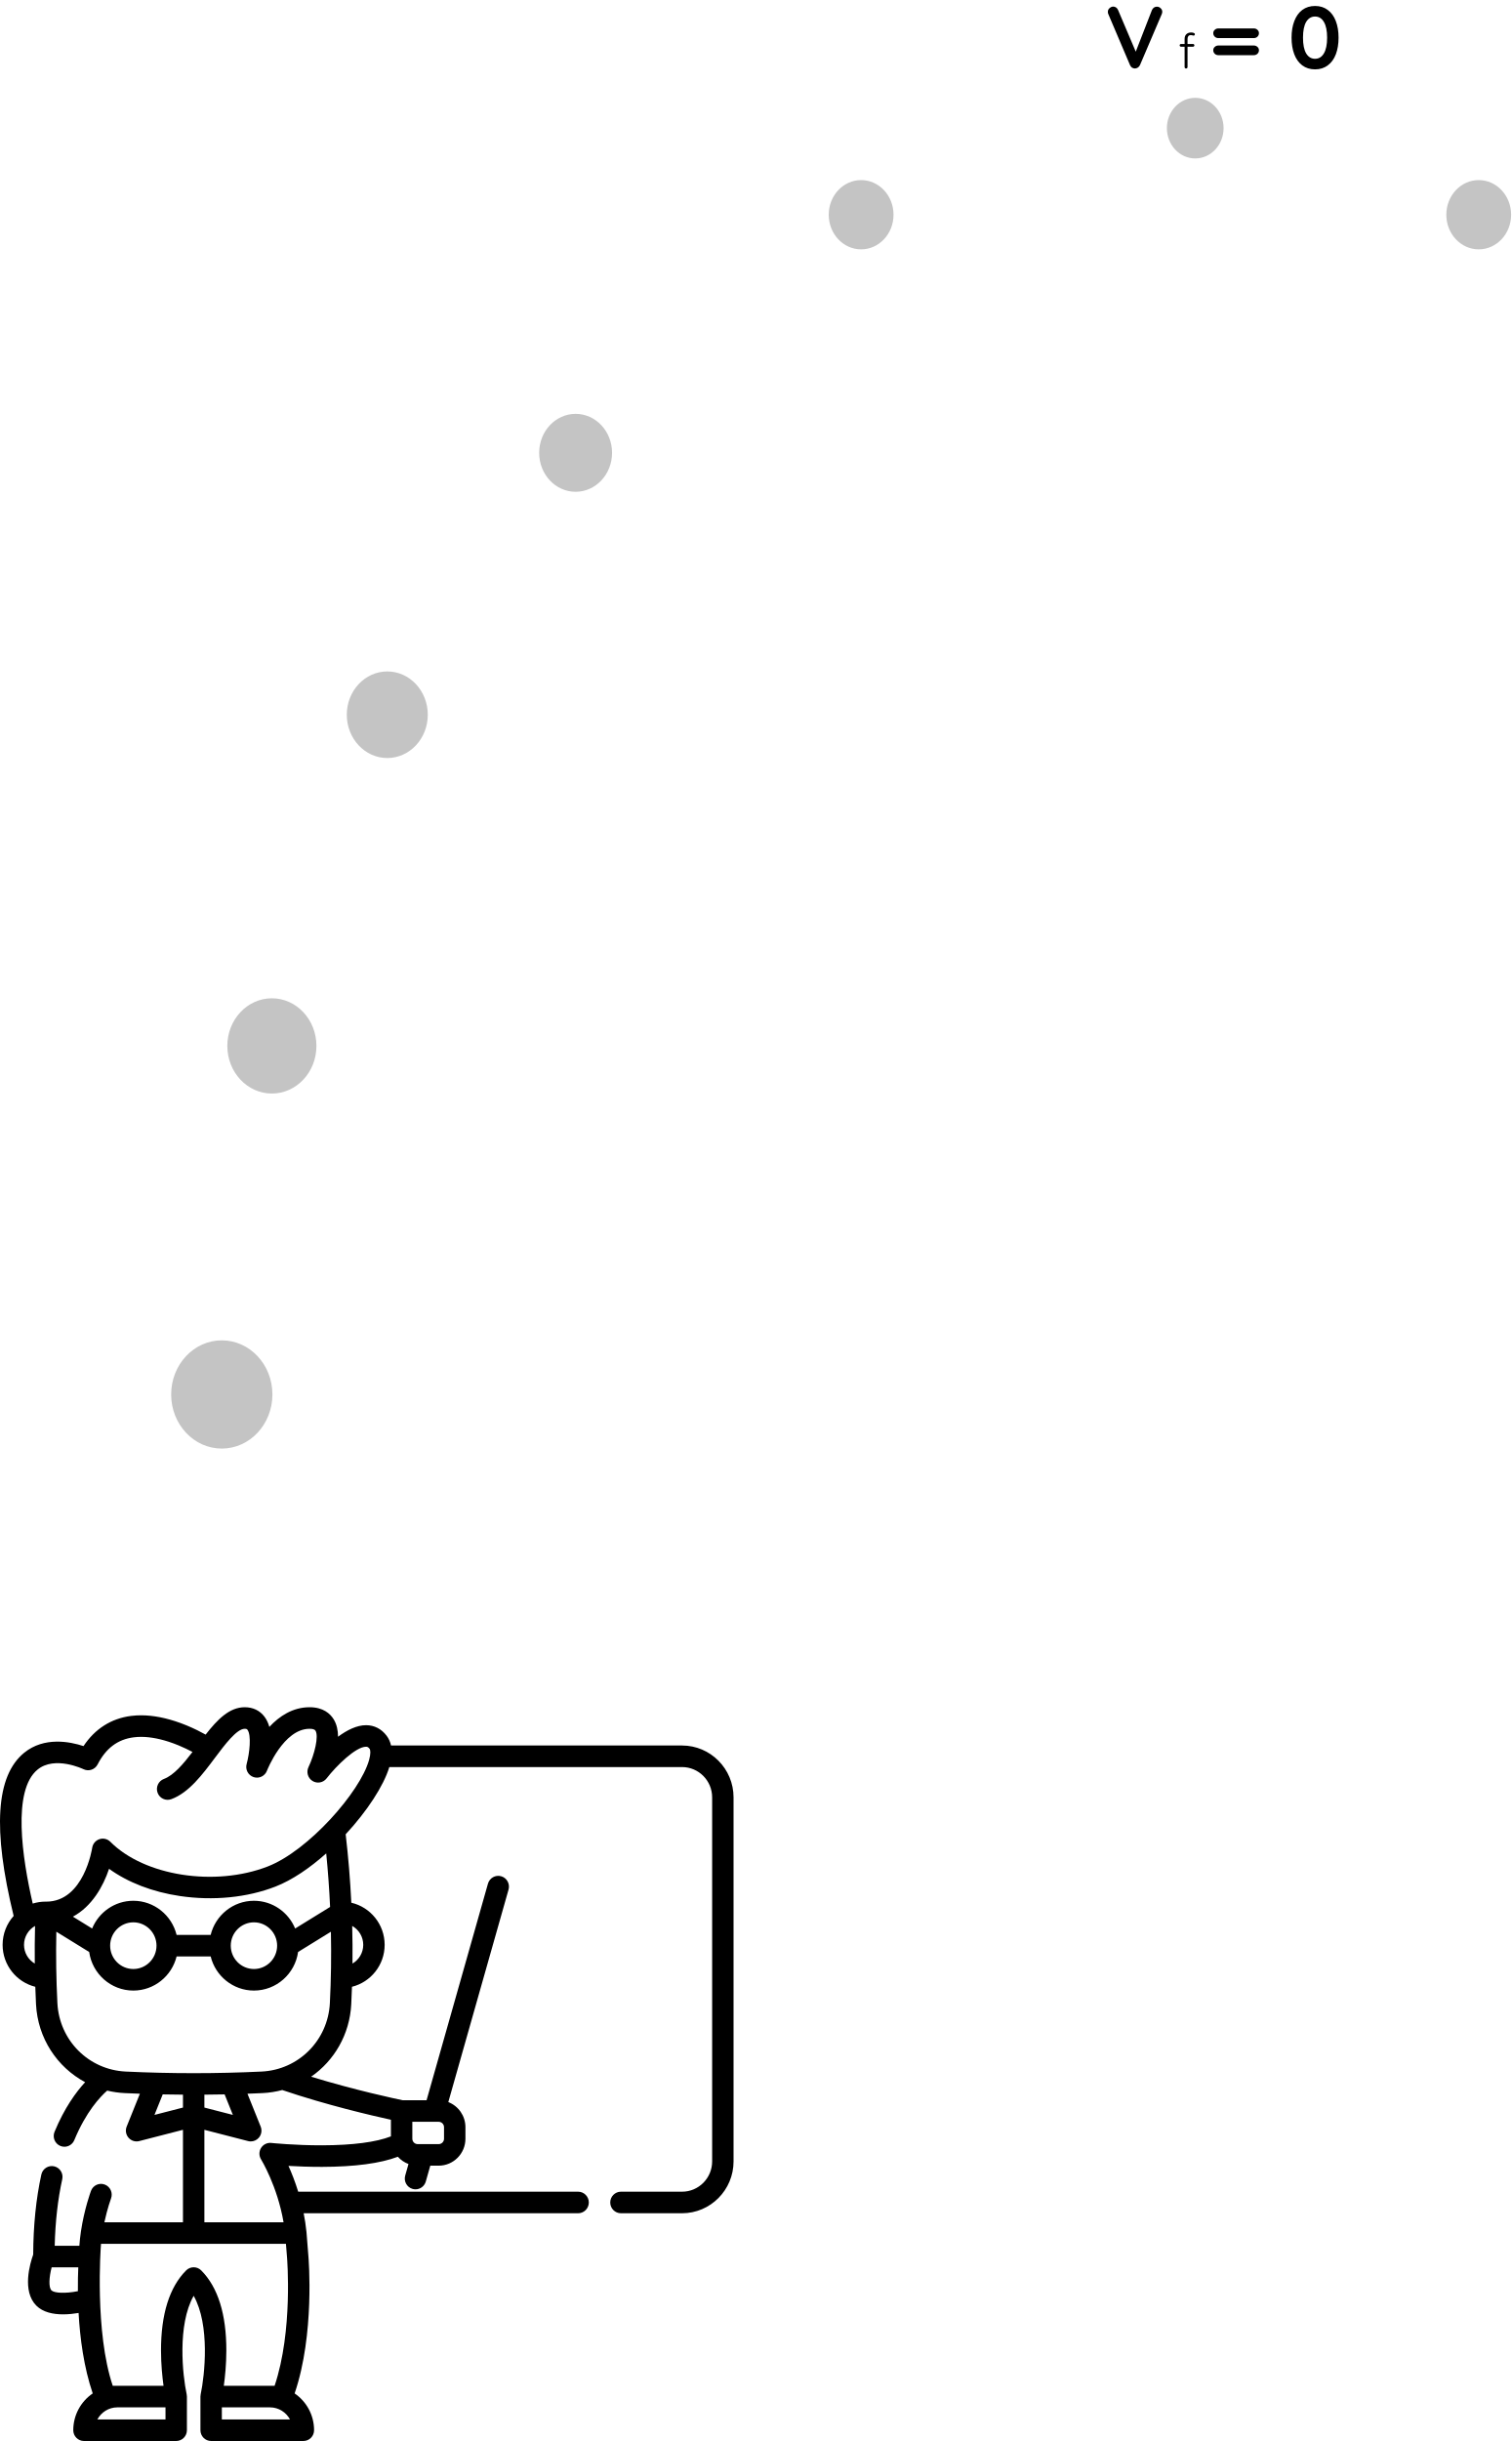
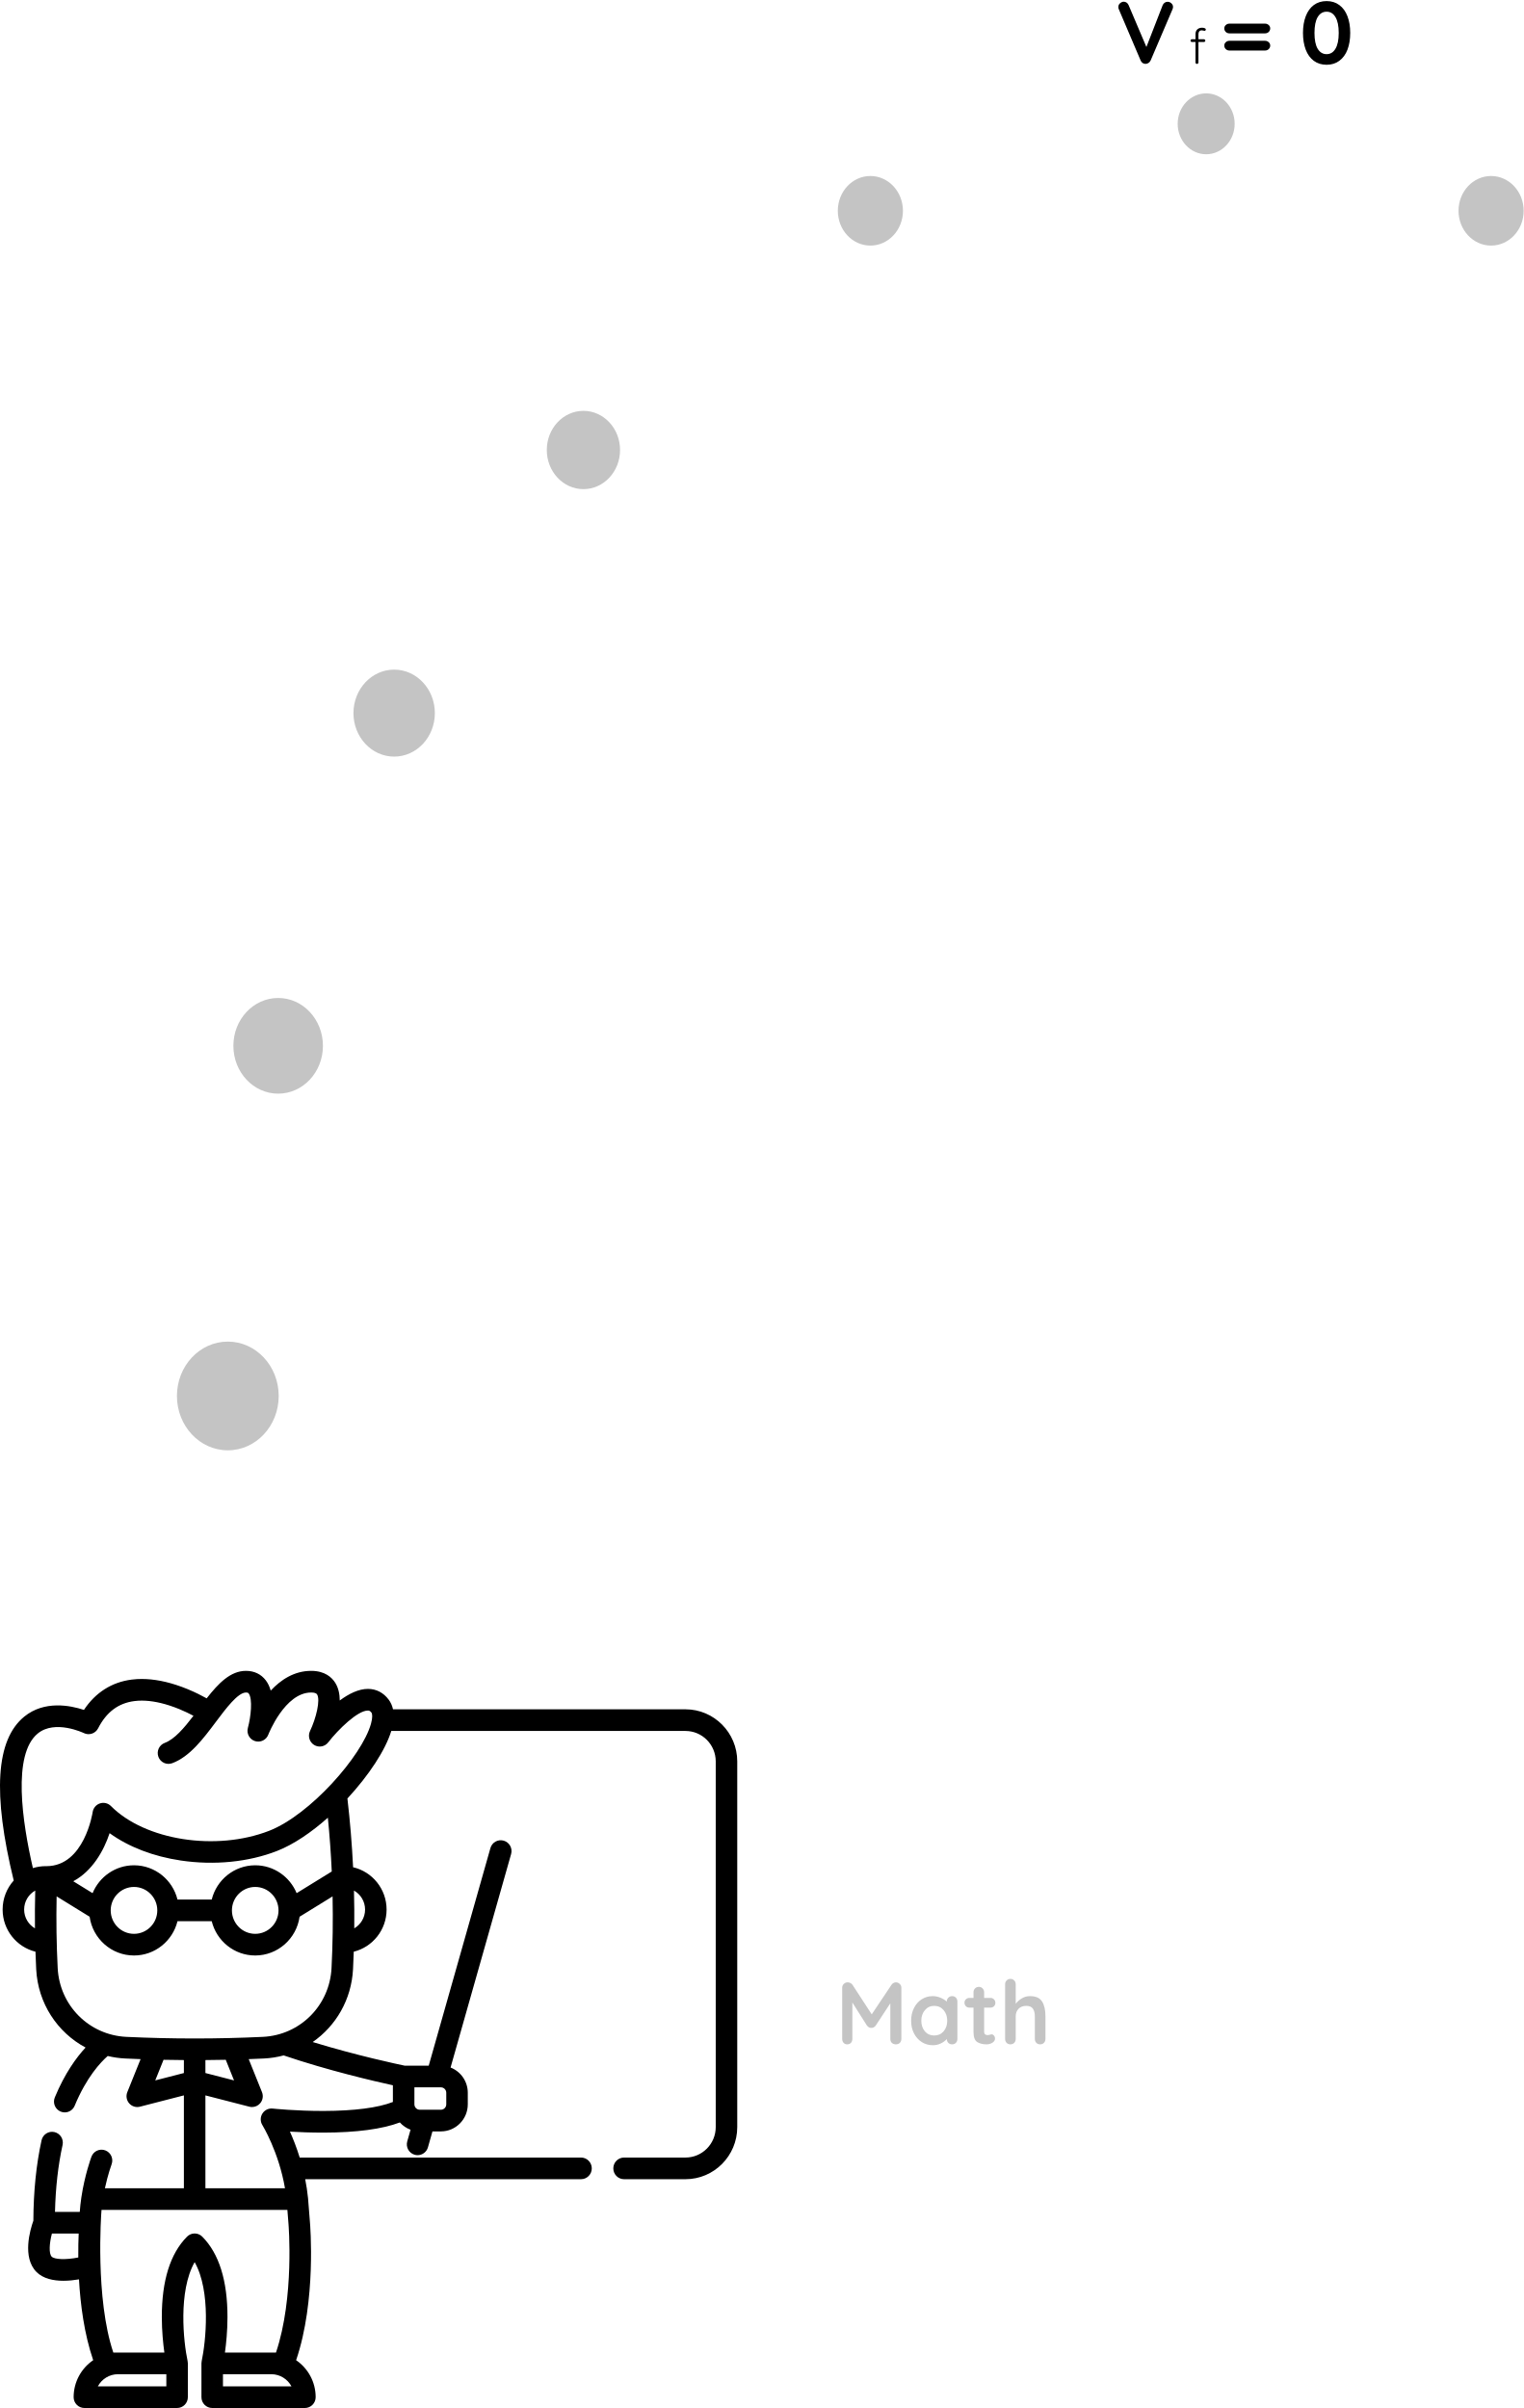
- <svg xmlns="http://www.w3.org/2000/svg" width="309" height="499" viewBox="0 0 309 499" fill="none">
-   <path d="M139.469 356.824H79.963C79.799 356.074 79.497 355.404 79.053 354.819C77.994 353.422 76.549 352.679 74.872 352.67C72.961 352.662 70.932 353.688 69.126 355.028C69.117 353.733 68.865 352.482 68.215 351.441C67.52 350.328 66.103 349 63.301 349C59.861 349 57.124 350.827 55.078 353.019C54.863 352.256 54.543 351.546 54.085 350.94C53.126 349.671 51.728 349 50.041 349C46.902 349 44.459 351.512 42.049 354.595C41.052 354.038 39.722 353.358 38.161 352.716C37.389 352.398 36.603 352.108 35.822 351.855C33.004 350.942 30.351 350.546 27.937 350.675C27.93 350.675 27.918 350.676 27.907 350.677C27.887 350.677 27.866 350.678 27.846 350.68C27.498 350.701 27.144 350.734 26.788 350.778C22.739 351.297 19.415 353.417 17.077 356.946C14.295 356.024 9.023 354.978 4.932 358.318C-0.837 363.029 -1.538 373.946 2.791 391.664C1.389 393.23 0.534 395.302 0.534 397.572C0.534 401.716 3.385 405.2 7.217 406.147C7.257 407.336 7.304 408.525 7.364 409.709C7.718 416.66 11.675 422.58 17.409 425.65C15.555 427.659 13.178 430.9 11.152 435.798C10.688 436.922 11.215 438.212 12.332 438.679C12.607 438.795 12.892 438.849 13.172 438.849C14.03 438.849 14.844 438.339 15.194 437.492C17.6 431.675 20.483 428.629 21.919 427.371C23.074 427.649 24.271 427.822 25.5 427.88C26.533 427.929 27.569 427.97 28.605 428.009L25.901 434.727C25.591 435.498 25.738 436.378 26.282 437.004C26.825 437.63 27.673 437.895 28.473 437.689L37.414 435.386V454.283H21.344C21.956 451.45 22.693 449.444 22.705 449.411C23.128 448.272 22.555 447.003 21.423 446.576C20.291 446.149 19.029 446.726 18.605 447.865C18.549 448.015 17.234 451.578 16.55 456.16C16.4 457.166 16.296 458.144 16.229 459.094H11.188C11.306 454.167 11.823 449.596 12.73 445.477C12.991 444.289 12.247 443.113 11.066 442.85C9.885 442.586 8.717 443.336 8.455 444.524C7.371 449.448 6.813 454.954 6.788 460.888C6.131 462.728 4.47 468.349 7.424 471.322C8.788 472.694 10.876 473.111 12.91 473.111C14.022 473.111 15.117 472.986 16.069 472.825C16.354 477.907 17.128 483.906 18.96 489.273C16.562 490.906 14.982 493.669 14.982 496.797C14.982 498.014 15.963 499 17.172 499H36.031C37.24 499 38.22 498.013 38.22 496.797V489.922C38.22 489.762 38.203 489.607 38.171 489.457C37.337 485.566 36.222 475.276 39.602 469.32C42.97 475.265 41.866 485.554 41.037 489.452C41.004 489.603 40.986 489.76 40.986 489.922V496.797C40.986 498.014 41.966 499 43.175 499H62.035C63.244 499 64.224 498.013 64.224 496.797C64.224 493.67 62.645 490.908 60.248 489.274C64.389 477.147 63.112 461.779 63.055 461.122L62.673 456.312C62.672 456.297 62.67 456.282 62.669 456.267C62.536 454.941 62.337 453.664 62.095 452.443H118.215C119.424 452.443 120.404 451.456 120.404 450.239C120.404 449.023 119.424 448.036 118.215 448.036H60.978C60.341 445.971 59.629 444.183 58.989 442.762C60.862 442.873 63.256 442.965 65.851 442.962C72.575 442.945 77.77 442.249 81.355 440.894C81.945 441.552 82.688 442.064 83.53 442.375L82.858 444.743C82.526 445.913 83.2 447.132 84.362 447.466C84.563 447.524 84.766 447.552 84.964 447.552C85.917 447.552 86.794 446.921 87.069 445.953L87.987 442.716H89.704C92.721 442.716 95.175 440.245 95.175 437.209V434.849C95.175 432.511 93.718 430.515 91.672 429.717L103.99 386.276C104.321 385.106 103.648 383.886 102.485 383.553C101.323 383.219 100.111 383.897 99.779 385.067L87.226 429.342H82.35C80.952 429.052 72.607 427.283 63.622 424.53C68.348 421.257 71.51 415.889 71.826 409.708C71.886 408.523 71.933 407.335 71.973 406.147C75.804 405.2 78.655 401.715 78.655 397.572C78.655 393.379 75.738 389.861 71.84 388.963C71.612 384.287 71.226 379.618 70.685 374.973C75.02 370.296 78.436 365.116 79.61 361.231H139.469C142.862 361.231 145.622 364.009 145.622 367.424V441.842C145.622 445.257 142.862 448.036 139.469 448.036H126.973C125.764 448.036 124.784 449.022 124.784 450.239C124.784 451.456 125.764 452.442 126.973 452.442H139.469C145.276 452.442 150 447.687 150 441.842V367.424C150 361.58 145.276 356.824 139.469 356.824ZM66.706 378.881C67.068 382.52 67.333 386.172 67.5 389.827L60.352 394.236C58.98 390.91 55.721 388.565 51.927 388.565C47.654 388.565 44.06 391.54 43.077 395.539H36.112C35.129 391.54 31.535 388.565 27.262 388.565C23.468 388.565 20.209 390.91 18.838 394.236L14.907 391.811C18.773 389.745 21.104 385.635 22.301 382.031C26.163 384.824 31.179 386.764 36.79 387.595C43.595 388.602 50.535 387.915 56.335 385.66C59.743 384.334 63.355 381.862 66.706 378.881ZM56.667 397.742C56.667 400.373 54.541 402.512 51.927 402.512C49.314 402.512 47.188 400.373 47.188 397.742C47.188 395.112 49.314 392.972 51.927 392.972C54.541 392.972 56.667 395.112 56.667 397.742ZM32.002 397.742C32.002 400.373 29.875 402.512 27.262 402.512C24.649 402.512 22.523 400.373 22.523 397.742C22.523 395.112 24.649 392.972 27.262 392.972C29.875 392.972 32.002 395.112 32.002 397.742ZM4.912 397.572C4.912 395.913 5.824 394.467 7.168 393.709C7.102 396.267 7.083 398.834 7.111 401.398C5.799 400.631 4.912 399.205 4.912 397.572ZM31.586 432.339L33.274 428.143C34.653 428.172 36.033 428.19 37.414 428.2V430.838L31.586 432.339ZM45.931 428.143L47.619 432.339L41.793 430.838V428.2C43.173 428.19 44.553 428.172 45.931 428.143ZM10.52 468.206C9.906 467.588 10.04 465.475 10.563 463.501H16.008C15.953 464.747 15.909 466.42 15.926 468.372C13.336 468.888 11.076 468.766 10.52 468.206ZM19.91 494.593C20.692 493.129 22.227 492.13 23.99 492.125H33.842V494.593H19.91ZM45.365 494.593V492.125H55.217C56.98 492.13 58.515 493.129 59.297 494.593H45.365ZM45.766 487.718C46.016 485.918 46.279 483.362 46.283 480.531C46.294 473.088 44.568 467.57 41.152 464.132C40.741 463.718 40.184 463.486 39.604 463.486C39.023 463.486 38.466 463.718 38.056 464.132C34.639 467.571 32.913 473.088 32.924 480.531C32.929 483.362 33.191 485.918 33.441 487.718L23.056 487.718C19.355 476.738 20.571 459.595 20.656 458.69H58.47L58.693 461.489C58.706 461.644 59.934 476.497 56.151 487.718L45.766 487.718ZM90.797 437.209C90.797 437.815 90.306 438.309 89.704 438.309H86.31C86.298 438.309 86.286 438.309 86.273 438.309H85.408C84.805 438.309 84.315 437.815 84.315 437.209V433.749H89.704C90.306 433.749 90.797 434.242 90.797 434.849V437.209ZM79.937 433.331V436.728C76.923 437.907 72.115 438.536 65.882 438.555C60.267 438.571 55.515 438.073 55.468 438.068C54.635 437.979 53.827 438.378 53.382 439.092C52.938 439.806 52.939 440.714 53.382 441.428C53.418 441.487 56.712 446.87 57.983 454.283H41.793V435.387L50.733 437.689C50.912 437.736 51.094 437.758 51.275 437.758C51.898 437.758 52.502 437.49 52.923 437.005C53.467 436.379 53.614 435.498 53.304 434.728L50.601 428.008C51.631 427.97 52.661 427.929 53.688 427.88C55.077 427.815 56.423 427.597 57.716 427.253C66.724 430.314 76.125 432.496 79.937 433.331ZM67.453 409.483C67.064 417.103 61.058 423.119 53.482 423.478C44.266 423.916 34.921 423.916 25.706 423.478C18.13 423.119 12.124 417.103 11.737 409.483C11.49 404.648 11.419 399.756 11.52 394.891L18.236 399.033C18.862 403.484 22.67 406.92 27.262 406.92C31.535 406.92 35.129 403.945 36.112 399.946H43.077C44.06 403.945 47.654 406.92 51.927 406.92C56.52 406.92 60.328 403.484 60.953 399.033L67.666 394.893C67.769 399.767 67.7 404.638 67.453 409.483ZM74.277 397.572C74.277 399.205 73.39 400.632 72.078 401.398C72.105 398.837 72.086 396.272 72.019 393.707C73.364 394.465 74.277 395.912 74.277 397.572ZM75.477 359.773C73.631 366.354 63.049 378.324 54.756 381.549C43.946 385.753 29.505 383.491 22.566 376.506C21.981 375.917 21.115 375.711 20.329 375.973C19.544 376.235 18.972 376.921 18.852 377.746C18.836 377.856 17.165 388.742 9.449 388.742C9.447 388.742 9.444 388.742 9.442 388.742C9.397 388.741 9.352 388.739 9.307 388.739C8.397 388.739 7.519 388.879 6.693 389.139C4.526 379.753 2.478 366.024 7.678 361.751C11.199 358.858 16.999 361.632 17.051 361.657C18.122 362.187 19.416 361.757 19.963 360.69C21.659 357.381 24.073 355.569 27.333 355.152C27.581 355.121 27.831 355.097 28.079 355.081C28.117 355.08 28.155 355.078 28.192 355.075C30.066 354.978 32.183 355.306 34.481 356.05C35.153 356.268 35.834 356.519 36.505 356.795C37.602 357.247 38.575 357.723 39.362 358.143C37.462 360.627 35.511 362.918 33.521 363.658C32.386 364.079 31.806 365.347 32.225 366.488C32.644 367.63 33.904 368.213 35.037 367.792C38.623 366.459 41.34 362.832 43.968 359.324C45.943 356.688 48.401 353.407 50.041 353.407C50.449 353.407 50.533 353.518 50.6 353.607C51.437 354.712 51.041 358.381 50.434 360.603C50.121 361.738 50.75 362.92 51.863 363.286C52.975 363.652 54.177 363.072 54.591 361.971C54.623 361.885 57.958 353.407 63.302 353.407C63.945 353.407 64.351 353.534 64.508 353.786C65.218 354.918 64.324 358.626 63.08 361.243C62.595 362.258 62.949 363.478 63.899 364.071C64.851 364.665 66.093 364.441 66.78 363.552C68.803 360.938 72.76 357.077 74.842 357.077H74.851C75.067 357.078 75.284 357.11 75.572 357.491C75.755 357.733 75.841 358.476 75.477 359.773Z" fill="black" />
-   <ellipse cx="55.594" cy="213.811" rx="9.109" ry="9.735" fill="#C4C4C4" />
-   <ellipse cx="45.352" cy="285.062" rx="10.352" ry="11.062" fill="#C4C4C4" />
-   <ellipse cx="79.195" cy="146.11" rx="8.281" ry="8.85" fill="#C4C4C4" />
-   <ellipse cx="117.703" cy="92.569" rx="7.453" ry="7.965" fill="#C4C4C4" />
-   <ellipse cx="176.086" cy="43.894" rx="6.625" ry="7.08" fill="#C4C4C4" />
-   <ellipse cx="244.406" cy="26.195" rx="5.797" ry="6.195" fill="#C4C4C4" />
-   <ellipse cx="302.375" cy="43.894" rx="6.625" ry="7.08" fill="#C4C4C4" />
-   <path d="M236.548 1.364C236.848 1.364 237.106 1.466 237.322 1.67C237.55 1.874 237.664 2.12 237.664 2.408C237.664 2.564 237.628 2.726 237.556 2.894L233.11 13.298C233.002 13.526 232.852 13.7 232.66 13.82C232.468 13.94 232.264 14 232.048 14C231.844 13.988 231.652 13.928 231.472 13.82C231.304 13.7 231.172 13.532 231.076 13.316L226.63 2.876C226.57 2.756 226.54 2.606 226.54 2.426C226.54 2.102 226.66 1.844 226.9 1.652C227.14 1.448 227.386 1.346 227.638 1.346C227.842 1.346 228.034 1.406 228.214 1.526C228.394 1.646 228.532 1.82 228.628 2.048L232.246 10.562L235.558 2.048C235.654 1.832 235.792 1.664 235.972 1.544C236.152 1.424 236.344 1.364 236.548 1.364ZM243.504 7.17C243.29 7.17 243.124 7.24 243.004 7.38C242.89 7.52 242.834 7.713 242.834 7.96V8.99H243.954C244.027 8.99 244.09 9.017 244.144 9.07C244.204 9.123 244.234 9.19 244.234 9.27C244.234 9.35 244.204 9.417 244.144 9.47C244.09 9.523 244.027 9.55 243.954 9.55H242.834V13.7C242.834 13.787 242.804 13.86 242.744 13.92C242.69 13.973 242.62 14 242.534 14C242.447 14 242.374 13.973 242.314 13.92C242.26 13.86 242.234 13.787 242.234 13.7V9.55H241.504C241.424 9.55 241.357 9.523 241.304 9.47C241.25 9.41 241.224 9.343 241.224 9.27C241.224 9.183 241.25 9.117 241.304 9.07C241.357 9.017 241.424 8.99 241.504 8.99H242.234V7.96C242.234 7.54 242.354 7.217 242.594 6.99C242.84 6.757 243.167 6.64 243.574 6.64C243.76 6.64 243.934 6.67 244.094 6.73C244.254 6.783 244.334 6.873 244.334 7C244.334 7.08 244.307 7.147 244.254 7.2C244.2 7.253 244.14 7.28 244.074 7.28C244.014 7.28 243.94 7.263 243.854 7.23C243.707 7.19 243.59 7.17 243.504 7.17ZM249.155 7.79C248.855 7.79 248.603 7.694 248.399 7.502C248.195 7.298 248.093 7.058 248.093 6.782C248.093 6.506 248.195 6.278 248.399 6.098C248.603 5.906 248.855 5.81 249.155 5.81H256.373C256.673 5.81 256.925 5.906 257.129 6.098C257.333 6.278 257.435 6.506 257.435 6.782C257.435 7.058 257.333 7.298 257.129 7.502C256.925 7.694 256.673 7.79 256.373 7.79H249.155ZM249.155 11.282C248.855 11.282 248.603 11.186 248.399 10.994C248.195 10.79 248.093 10.55 248.093 10.274C248.093 9.998 248.195 9.77 248.399 9.59C248.603 9.398 248.855 9.302 249.155 9.302H256.373C256.673 9.302 256.925 9.398 257.129 9.59C257.333 9.77 257.435 9.998 257.435 10.274C257.435 10.55 257.333 10.79 257.129 10.994C256.925 11.186 256.673 11.282 256.373 11.282H249.155ZM268.909 14.18C267.901 14.18 267.031 13.91 266.299 13.37C265.579 12.83 265.033 12.074 264.661 11.102C264.289 10.118 264.103 8.984 264.103 7.7C264.103 6.416 264.289 5.288 264.661 4.316C265.033 3.332 265.579 2.57 266.299 2.03C267.031 1.49 267.901 1.22 268.909 1.22C269.917 1.22 270.781 1.49 271.501 2.03C272.233 2.57 272.785 3.332 273.157 4.316C273.529 5.288 273.715 6.416 273.715 7.7C273.715 8.984 273.529 10.118 273.157 11.102C272.785 12.074 272.233 12.83 271.501 13.37C270.781 13.91 269.917 14.18 268.909 14.18ZM268.909 12.02C269.677 12.02 270.277 11.654 270.709 10.922C271.153 10.19 271.375 9.116 271.375 7.7C271.375 6.284 271.153 5.21 270.709 4.478C270.277 3.746 269.677 3.38 268.909 3.38C268.141 3.38 267.535 3.746 267.091 4.478C266.659 5.21 266.443 6.284 266.443 7.7C266.443 9.116 266.659 10.19 267.091 10.922C267.535 11.654 268.141 12.02 268.909 12.02Z" fill="black" />
+ <svg xmlns="http://www.w3.org/2000/svg" width="310" height="490" viewBox="0 0 310 490" fill="none">
+   <path d="M139.469 347.824H79.963C79.799 347.074 79.497 346.404 79.053 345.819C77.994 344.422 76.549 343.679 74.872 343.67C72.961 343.662 70.932 344.688 69.126 346.028C69.117 344.733 68.865 343.482 68.215 342.441C67.52 341.328 66.103 340 63.301 340C59.861 340 57.124 341.827 55.078 344.019C54.863 343.256 54.543 342.546 54.085 341.94C53.126 340.671 51.728 340 50.041 340C46.902 340 44.459 342.512 42.049 345.595C41.052 345.038 39.722 344.358 38.161 343.716C37.389 343.398 36.603 343.108 35.822 342.855C33.004 341.942 30.351 341.546 27.937 341.675C27.93 341.675 27.918 341.676 27.907 341.677C27.887 341.677 27.866 341.678 27.846 341.68C27.498 341.701 27.144 341.734 26.788 341.778C22.739 342.297 19.415 344.417 17.077 347.946C14.295 347.024 9.023 345.978 4.932 349.318C-0.837 354.029 -1.538 364.946 2.791 382.664C1.389 384.23 0.534 386.302 0.534 388.572C0.534 392.716 3.385 396.2 7.217 397.147C7.257 398.336 7.304 399.525 7.364 400.709C7.718 407.66 11.675 413.58 17.409 416.65C15.555 418.659 13.178 421.9 11.152 426.798C10.688 427.922 11.215 429.212 12.332 429.679C12.607 429.795 12.892 429.849 13.172 429.849C14.03 429.849 14.844 429.339 15.194 428.492C17.6 422.675 20.483 419.629 21.919 418.371C23.074 418.649 24.271 418.822 25.5 418.88C26.533 418.929 27.569 418.97 28.605 419.009L25.901 425.727C25.591 426.498 25.738 427.378 26.282 428.004C26.825 428.63 27.673 428.895 28.473 428.689L37.414 426.386V445.283H21.344C21.956 442.45 22.693 440.444 22.705 440.411C23.128 439.272 22.555 438.003 21.423 437.576C20.291 437.149 19.029 437.726 18.605 438.865C18.549 439.015 17.234 442.578 16.55 447.16C16.4 448.166 16.296 449.144 16.229 450.094H11.188C11.306 445.167 11.823 440.596 12.73 436.477C12.991 435.289 12.247 434.113 11.066 433.85C9.885 433.586 8.717 434.336 8.455 435.524C7.371 440.448 6.813 445.954 6.788 451.888C6.131 453.728 4.47 459.349 7.424 462.322C8.788 463.694 10.876 464.111 12.91 464.111C14.022 464.111 15.117 463.986 16.069 463.825C16.354 468.907 17.128 474.906 18.96 480.273C16.562 481.906 14.982 484.669 14.982 487.797C14.982 489.014 15.963 490 17.172 490H36.031C37.24 490 38.22 489.013 38.22 487.797V480.922C38.22 480.762 38.203 480.607 38.171 480.457C37.337 476.566 36.222 466.276 39.602 460.32C42.97 466.265 41.866 476.554 41.037 480.452C41.004 480.603 40.986 480.76 40.986 480.922V487.797C40.986 489.014 41.966 490 43.175 490H62.035C63.244 490 64.224 489.013 64.224 487.797C64.224 484.67 62.645 481.908 60.248 480.274C64.389 468.147 63.112 452.779 63.055 452.122L62.673 447.312C62.672 447.297 62.67 447.282 62.669 447.267C62.536 445.941 62.337 444.664 62.095 443.443H118.215C119.424 443.443 120.404 442.456 120.404 441.239C120.404 440.023 119.424 439.036 118.215 439.036H60.978C60.341 436.971 59.629 435.183 58.989 433.762C60.862 433.873 63.256 433.965 65.851 433.962C72.575 433.945 77.77 433.249 81.355 431.894C81.945 432.552 82.688 433.064 83.53 433.375L82.858 435.743C82.526 436.913 83.2 438.132 84.362 438.466C84.563 438.524 84.766 438.552 84.964 438.552C85.917 438.552 86.794 437.921 87.069 436.953L87.987 433.716H89.704C92.721 433.716 95.175 431.245 95.175 428.209V425.849C95.175 423.511 93.718 421.515 91.672 420.717L103.99 377.276C104.321 376.106 103.648 374.886 102.485 374.553C101.323 374.219 100.111 374.897 99.779 376.067L87.226 420.342H82.35C80.952 420.052 72.607 418.283 63.622 415.53C68.348 412.257 71.51 406.889 71.826 400.708C71.886 399.523 71.933 398.335 71.973 397.147C75.804 396.2 78.655 392.715 78.655 388.572C78.655 384.379 75.738 380.861 71.84 379.963C71.612 375.287 71.226 370.618 70.685 365.973C75.02 361.296 78.436 356.116 79.61 352.231H139.469C142.862 352.231 145.622 355.009 145.622 358.424V432.842C145.622 436.257 142.862 439.036 139.469 439.036H126.973C125.764 439.036 124.784 440.022 124.784 441.239C124.784 442.456 125.764 443.442 126.973 443.442H139.469C145.276 443.442 150 438.687 150 432.842V358.424C150 352.58 145.276 347.824 139.469 347.824ZM66.706 369.881C67.068 373.52 67.333 377.172 67.5 380.827L60.352 385.236C58.98 381.91 55.721 379.565 51.927 379.565C47.654 379.565 44.06 382.54 43.077 386.539H36.112C35.129 382.54 31.535 379.565 27.262 379.565C23.468 379.565 20.209 381.91 18.838 385.236L14.907 382.811C18.773 380.745 21.104 376.635 22.301 373.031C26.163 375.824 31.179 377.764 36.79 378.595C43.595 379.602 50.535 378.915 56.335 376.66C59.743 375.334 63.355 372.862 66.706 369.881ZM56.667 388.742C56.667 391.373 54.541 393.512 51.927 393.512C49.314 393.512 47.188 391.373 47.188 388.742C47.188 386.112 49.314 383.972 51.927 383.972C54.541 383.972 56.667 386.112 56.667 388.742ZM32.002 388.742C32.002 391.373 29.875 393.512 27.262 393.512C24.649 393.512 22.523 391.373 22.523 388.742C22.523 386.112 24.649 383.972 27.262 383.972C29.875 383.972 32.002 386.112 32.002 388.742ZM4.912 388.572C4.912 386.913 5.824 385.467 7.168 384.709C7.102 387.267 7.083 389.834 7.111 392.398C5.799 391.631 4.912 390.205 4.912 388.572ZM31.586 423.339L33.274 419.143C34.653 419.172 36.033 419.19 37.414 419.2V421.838L31.586 423.339ZM45.931 419.143L47.619 423.339L41.793 421.838V419.2C43.173 419.19 44.553 419.172 45.931 419.143ZM10.52 459.206C9.906 458.588 10.04 456.475 10.563 454.501H16.008C15.953 455.747 15.909 457.42 15.926 459.372C13.336 459.888 11.076 459.766 10.52 459.206ZM19.91 485.593C20.692 484.129 22.227 483.13 23.99 483.125H33.842V485.593H19.91ZM45.365 485.593V483.125H55.217C56.98 483.13 58.515 484.129 59.297 485.593H45.365ZM45.766 478.718C46.016 476.918 46.279 474.362 46.283 471.531C46.294 464.088 44.568 458.57 41.152 455.132C40.741 454.718 40.184 454.486 39.604 454.486C39.023 454.486 38.466 454.718 38.056 455.132C34.639 458.571 32.913 464.088 32.924 471.531C32.929 474.362 33.191 476.918 33.441 478.718L23.056 478.718C19.355 467.738 20.571 450.595 20.656 449.69H58.47L58.693 452.489C58.706 452.644 59.934 467.497 56.151 478.718L45.766 478.718ZM90.797 428.209C90.797 428.815 90.306 429.309 89.704 429.309H86.31C86.298 429.309 86.286 429.309 86.273 429.309H85.408C84.805 429.309 84.315 428.815 84.315 428.209V424.749H89.704C90.306 424.749 90.797 425.242 90.797 425.849V428.209ZM79.937 424.331V427.728C76.923 428.907 72.115 429.536 65.882 429.555C60.267 429.571 55.515 429.073 55.468 429.068C54.635 428.979 53.827 429.378 53.382 430.092C52.938 430.806 52.939 431.714 53.382 432.428C53.418 432.487 56.712 437.87 57.983 445.283H41.793V426.387L50.733 428.689C50.912 428.736 51.094 428.758 51.275 428.758C51.898 428.758 52.502 428.49 52.923 428.005C53.467 427.379 53.614 426.498 53.304 425.728L50.601 419.008C51.631 418.97 52.661 418.929 53.688 418.88C55.077 418.815 56.423 418.597 57.716 418.253C66.724 421.314 76.125 423.496 79.937 424.331ZM67.453 400.483C67.064 408.103 61.058 414.119 53.482 414.478C44.266 414.916 34.921 414.916 25.706 414.478C18.13 414.119 12.124 408.103 11.737 400.483C11.49 395.648 11.419 390.756 11.52 385.891L18.236 390.033C18.862 394.484 22.67 397.92 27.262 397.92C31.535 397.92 35.129 394.945 36.112 390.946H43.077C44.06 394.945 47.654 397.92 51.927 397.92C56.52 397.92 60.328 394.484 60.953 390.033L67.666 385.893C67.769 390.767 67.7 395.638 67.453 400.483ZM74.277 388.572C74.277 390.205 73.39 391.632 72.078 392.398C72.105 389.837 72.086 387.272 72.019 384.707C73.364 385.465 74.277 386.912 74.277 388.572ZM75.477 350.773C73.631 357.354 63.049 369.324 54.756 372.549C43.946 376.753 29.505 374.491 22.566 367.506C21.981 366.917 21.115 366.711 20.329 366.973C19.544 367.235 18.972 367.921 18.852 368.746C18.836 368.856 17.165 379.742 9.449 379.742C9.447 379.742 9.444 379.742 9.442 379.742C9.397 379.741 9.352 379.739 9.307 379.739C8.397 379.739 7.519 379.879 6.693 380.139C4.526 370.753 2.478 357.024 7.678 352.751C11.199 349.858 16.999 352.632 17.051 352.657C18.122 353.187 19.416 352.757 19.963 351.69C21.659 348.381 24.073 346.569 27.333 346.152C27.581 346.121 27.831 346.097 28.079 346.081C28.117 346.08 28.155 346.078 28.192 346.075C30.066 345.978 32.183 346.306 34.481 347.05C35.153 347.268 35.834 347.519 36.505 347.795C37.602 348.247 38.575 348.723 39.362 349.143C37.462 351.627 35.511 353.918 33.521 354.658C32.386 355.079 31.806 356.347 32.225 357.488C32.644 358.63 33.904 359.213 35.037 358.792C38.623 357.459 41.34 353.832 43.968 350.324C45.943 347.688 48.401 344.407 50.041 344.407C50.449 344.407 50.533 344.518 50.6 344.607C51.437 345.712 51.041 349.381 50.434 351.603C50.121 352.738 50.75 353.92 51.863 354.286C52.975 354.652 54.177 354.072 54.591 352.971C54.623 352.885 57.958 344.407 63.302 344.407C63.945 344.407 64.351 344.534 64.508 344.786C65.218 345.918 64.324 349.626 63.08 352.243C62.595 353.258 62.949 354.478 63.899 355.071C64.851 355.665 66.093 355.441 66.78 354.552C68.803 351.938 72.76 348.077 74.842 348.077H74.851C75.067 348.078 75.284 348.11 75.572 348.491C75.755 348.733 75.841 349.476 75.477 350.773Z" fill="black" />
+   <path d="M182.276 403.382C182.576 403.382 182.834 403.49 183.05 403.706C183.278 403.91 183.392 404.168 183.392 404.48V414.902C183.392 415.214 183.29 415.478 183.086 415.694C182.882 415.898 182.612 416 182.276 416C181.94 416 181.664 415.898 181.448 415.694C181.244 415.49 181.142 415.226 181.142 414.902V407.648L178.172 412.184C178.052 412.328 177.914 412.448 177.758 412.544C177.602 412.628 177.44 412.664 177.272 412.652C177.116 412.664 176.96 412.628 176.804 412.544C176.648 412.448 176.51 412.328 176.39 412.184L173.42 407.486V414.902C173.42 415.226 173.324 415.49 173.132 415.694C172.94 415.898 172.688 416 172.376 416C172.076 416 171.83 415.898 171.638 415.694C171.446 415.478 171.35 415.214 171.35 414.902V404.48C171.35 404.18 171.458 403.922 171.674 403.706C171.902 403.49 172.172 403.382 172.484 403.382C172.664 403.382 172.844 403.43 173.024 403.526C173.204 403.61 173.342 403.724 173.438 403.868L177.362 409.898L181.394 403.868C181.49 403.724 181.616 403.61 181.772 403.526C181.94 403.43 182.108 403.382 182.276 403.382ZM193.712 406.19C194.024 406.19 194.282 406.292 194.486 406.496C194.69 406.7 194.792 406.964 194.792 407.288V414.902C194.792 415.214 194.69 415.478 194.486 415.694C194.282 415.898 194.024 416 193.712 416C193.4 416 193.142 415.898 192.938 415.694C192.746 415.49 192.644 415.232 192.632 414.92C192.332 415.268 191.924 415.568 191.408 415.82C190.904 416.06 190.37 416.18 189.806 416.18C188.978 416.18 188.228 415.97 187.556 415.55C186.884 415.118 186.35 414.524 185.954 413.768C185.57 413.012 185.378 412.154 185.378 411.194C185.378 410.234 185.57 409.376 185.954 408.62C186.338 407.852 186.86 407.258 187.52 406.838C188.192 406.406 188.93 406.19 189.734 406.19C190.31 406.19 190.85 406.298 191.354 406.514C191.858 406.718 192.284 406.982 192.632 407.306V407.288C192.632 406.976 192.734 406.718 192.938 406.514C193.142 406.298 193.4 406.19 193.712 406.19ZM190.076 414.2C190.856 414.2 191.492 413.918 191.984 413.354C192.476 412.778 192.722 412.058 192.722 411.194C192.722 410.33 192.476 409.61 191.984 409.034C191.492 408.458 190.856 408.17 190.076 408.17C189.308 408.17 188.678 408.458 188.186 409.034C187.694 409.61 187.448 410.33 187.448 411.194C187.448 412.058 187.688 412.778 188.168 413.354C188.66 413.918 189.296 414.2 190.076 414.2ZM201.777 413.966C201.945 413.966 202.095 414.05 202.227 414.218C202.371 414.374 202.443 414.584 202.443 414.848C202.443 415.172 202.263 415.448 201.903 415.676C201.555 415.892 201.159 416 200.715 416C199.971 416 199.341 415.844 198.825 415.532C198.321 415.208 198.069 414.53 198.069 413.498V408.53H197.241C196.953 408.53 196.713 408.434 196.521 408.242C196.329 408.05 196.233 407.81 196.233 407.522C196.233 407.246 196.329 407.018 196.521 406.838C196.713 406.646 196.953 406.55 197.241 406.55H198.069V405.398C198.069 405.086 198.171 404.828 198.375 404.624C198.591 404.408 198.855 404.3 199.167 404.3C199.467 404.3 199.719 404.408 199.923 404.624C200.127 404.828 200.229 405.086 200.229 405.398V406.55H201.507C201.795 406.55 202.035 406.646 202.227 406.838C202.419 407.03 202.515 407.27 202.515 407.558C202.515 407.834 202.419 408.068 202.227 408.26C202.035 408.44 201.795 408.53 201.507 408.53H200.229V413.408C200.229 413.66 200.295 413.846 200.427 413.966C200.559 414.074 200.739 414.128 200.967 414.128C201.063 414.128 201.195 414.104 201.363 414.056C201.507 413.996 201.645 413.966 201.777 413.966ZM209.556 406.19C210.744 406.19 211.566 406.556 212.022 407.288C212.478 408.008 212.706 409.01 212.706 410.294V414.902C212.706 415.214 212.604 415.478 212.4 415.694C212.196 415.898 211.938 416 211.626 416C211.314 416 211.056 415.898 210.852 415.694C210.648 415.478 210.546 415.214 210.546 414.902V410.294C210.546 409.634 210.414 409.118 210.15 408.746C209.898 408.362 209.448 408.17 208.8 408.17C208.128 408.17 207.6 408.374 207.216 408.782C206.844 409.178 206.658 409.682 206.658 410.294V414.902C206.658 415.214 206.556 415.478 206.352 415.694C206.148 415.898 205.89 416 205.578 416C205.266 416 205.008 415.898 204.804 415.694C204.6 415.478 204.498 415.214 204.498 414.902V403.778C204.498 403.466 204.6 403.208 204.804 403.004C205.008 402.788 205.266 402.68 205.578 402.68C205.89 402.68 206.148 402.788 206.352 403.004C206.556 403.208 206.658 403.466 206.658 403.778V407.756C206.982 407.324 207.39 406.958 207.882 406.658C208.386 406.346 208.944 406.19 209.556 406.19Z" fill="#C4C4C4" />
+   <ellipse cx="56.594" cy="212.811" rx="9.109" ry="9.735" fill="#C4C4C4" />
+   <ellipse cx="46.352" cy="284.062" rx="10.352" ry="11.062" fill="#C4C4C4" />
+   <ellipse cx="80.195" cy="145.11" rx="8.281" ry="8.85" fill="#C4C4C4" />
+   <ellipse cx="118.703" cy="91.569" rx="7.453" ry="7.965" fill="#C4C4C4" />
+   <ellipse cx="177.086" cy="42.894" rx="6.625" ry="7.08" fill="#C4C4C4" />
+   <ellipse cx="245.406" cy="25.195" rx="5.797" ry="6.195" fill="#C4C4C4" />
+   <ellipse cx="303.375" cy="42.894" rx="6.625" ry="7.08" fill="#C4C4C4" />
+   <path d="M237.548 0.364C237.848 0.364 238.106 0.466 238.322 0.67C238.55 0.874 238.664 1.12 238.664 1.408C238.664 1.564 238.628 1.726 238.556 1.894L234.11 12.298C234.002 12.526 233.852 12.7 233.66 12.82C233.468 12.94 233.264 13 233.048 13C232.844 12.988 232.652 12.928 232.472 12.82C232.304 12.7 232.172 12.532 232.076 12.316L227.63 1.876C227.57 1.756 227.54 1.606 227.54 1.426C227.54 1.102 227.66 0.844 227.9 0.652C228.14 0.448 228.386 0.346 228.638 0.346C228.842 0.346 229.034 0.406 229.214 0.526C229.394 0.646 229.532 0.82 229.628 1.048L233.246 9.562L236.558 1.048C236.654 0.832 236.792 0.664 236.972 0.544C237.152 0.424 237.344 0.364 237.548 0.364ZM244.504 6.17C244.29 6.17 244.124 6.24 244.004 6.38C243.89 6.52 243.834 6.713 243.834 6.96V7.99H244.954C245.027 7.99 245.09 8.017 245.144 8.07C245.204 8.123 245.234 8.19 245.234 8.27C245.234 8.35 245.204 8.417 245.144 8.47C245.09 8.523 245.027 8.55 244.954 8.55H243.834V12.7C243.834 12.787 243.804 12.86 243.744 12.92C243.69 12.973 243.62 13 243.534 13C243.447 13 243.374 12.973 243.314 12.92C243.26 12.86 243.234 12.787 243.234 12.7V8.55H242.504C242.424 8.55 242.357 8.523 242.304 8.47C242.25 8.41 242.224 8.343 242.224 8.27C242.224 8.183 242.25 8.117 242.304 8.07C242.357 8.017 242.424 7.99 242.504 7.99H243.234V6.96C243.234 6.54 243.354 6.217 243.594 5.99C243.84 5.757 244.167 5.64 244.574 5.64C244.76 5.64 244.934 5.67 245.094 5.73C245.254 5.783 245.334 5.873 245.334 6C245.334 6.08 245.307 6.147 245.254 6.2C245.2 6.253 245.14 6.28 245.074 6.28C245.014 6.28 244.94 6.263 244.854 6.23C244.707 6.19 244.59 6.17 244.504 6.17ZM250.155 6.79C249.855 6.79 249.603 6.694 249.399 6.502C249.195 6.298 249.093 6.058 249.093 5.782C249.093 5.506 249.195 5.278 249.399 5.098C249.603 4.906 249.855 4.81 250.155 4.81H257.373C257.673 4.81 257.925 4.906 258.129 5.098C258.333 5.278 258.435 5.506 258.435 5.782C258.435 6.058 258.333 6.298 258.129 6.502C257.925 6.694 257.673 6.79 257.373 6.79H250.155ZM250.155 10.282C249.855 10.282 249.603 10.186 249.399 9.994C249.195 9.79 249.093 9.55 249.093 9.274C249.093 8.998 249.195 8.77 249.399 8.59C249.603 8.398 249.855 8.302 250.155 8.302H257.373C257.673 8.302 257.925 8.398 258.129 8.59C258.333 8.77 258.435 8.998 258.435 9.274C258.435 9.55 258.333 9.79 258.129 9.994C257.925 10.186 257.673 10.282 257.373 10.282H250.155ZM269.909 13.18C268.901 13.18 268.031 12.91 267.299 12.37C266.579 11.83 266.033 11.074 265.661 10.102C265.289 9.118 265.103 7.984 265.103 6.7C265.103 5.416 265.289 4.288 265.661 3.316C266.033 2.332 266.579 1.57 267.299 1.03C268.031 0.49 268.901 0.22 269.909 0.22C270.917 0.22 271.781 0.49 272.501 1.03C273.233 1.57 273.785 2.332 274.157 3.316C274.529 4.288 274.715 5.416 274.715 6.7C274.715 7.984 274.529 9.118 274.157 10.102C273.785 11.074 273.233 11.83 272.501 12.37C271.781 12.91 270.917 13.18 269.909 13.18ZM269.909 11.02C270.677 11.02 271.277 10.654 271.709 9.922C272.153 9.19 272.375 8.116 272.375 6.7C272.375 5.284 272.153 4.21 271.709 3.478C271.277 2.746 270.677 2.38 269.909 2.38C269.141 2.38 268.535 2.746 268.091 3.478C267.659 4.21 267.443 5.284 267.443 6.7C267.443 8.116 267.659 9.19 268.091 9.922C268.535 10.654 269.141 11.02 269.909 11.02Z" fill="black" />
</svg>
